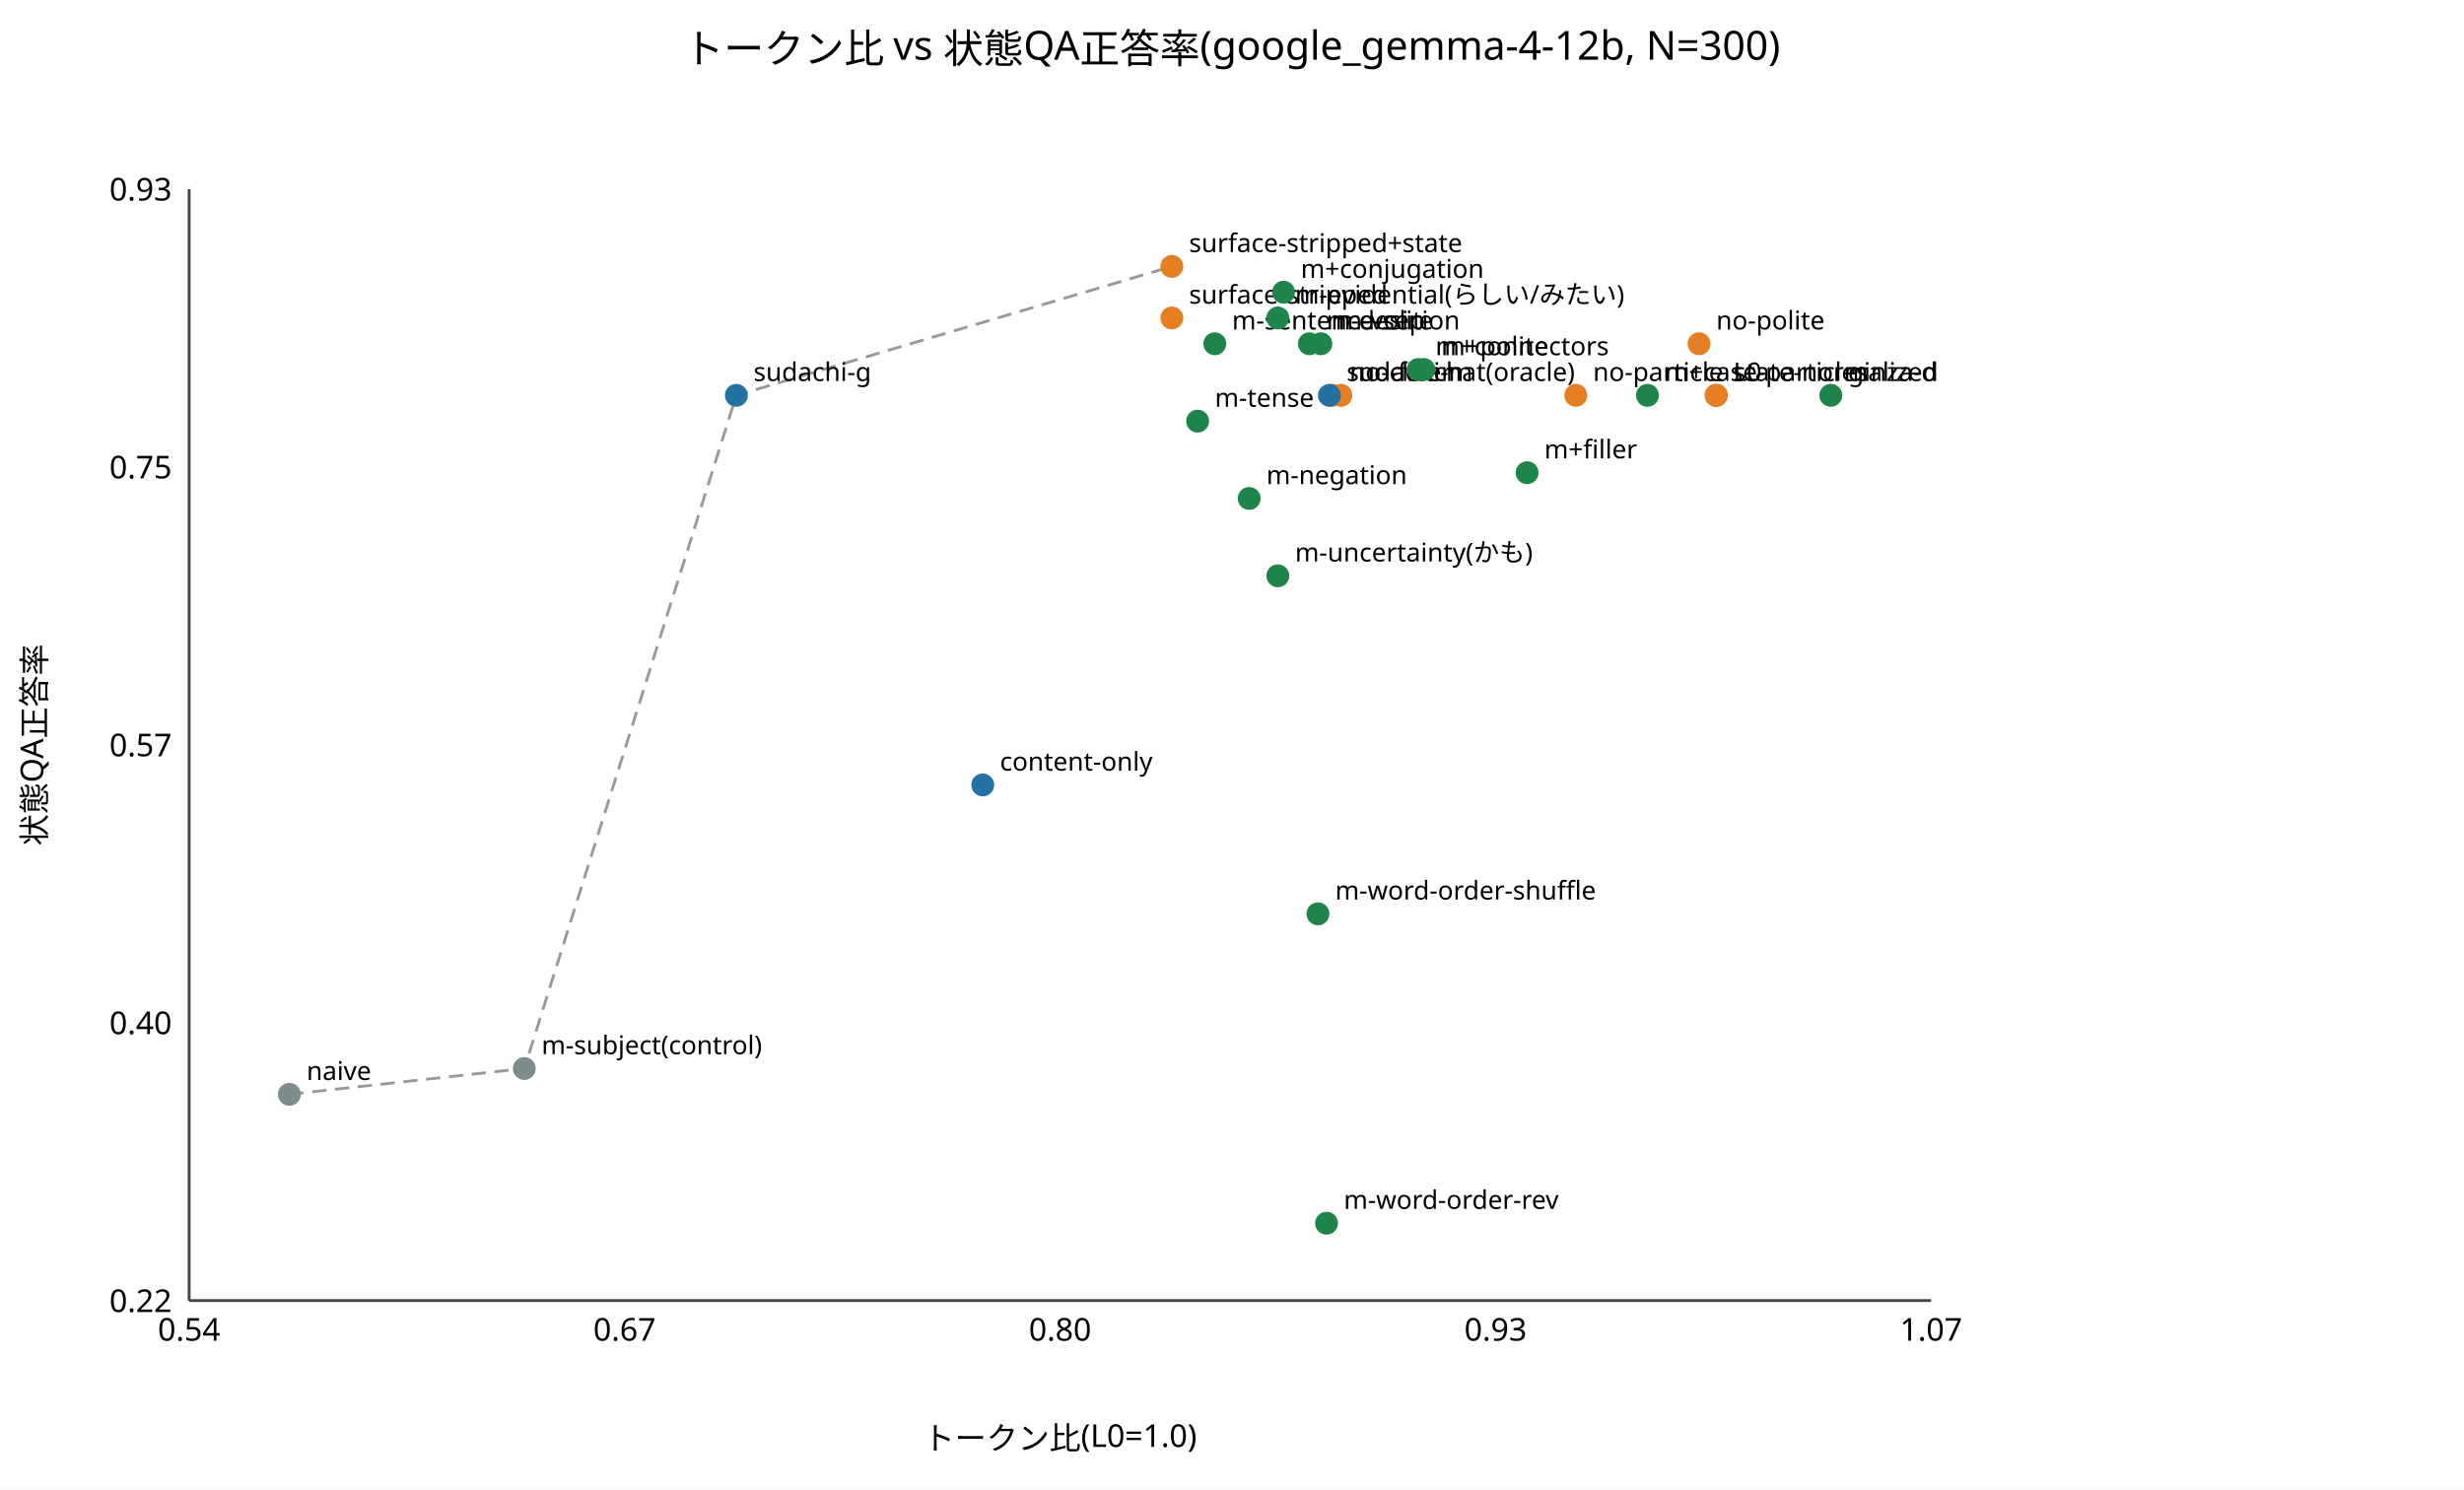
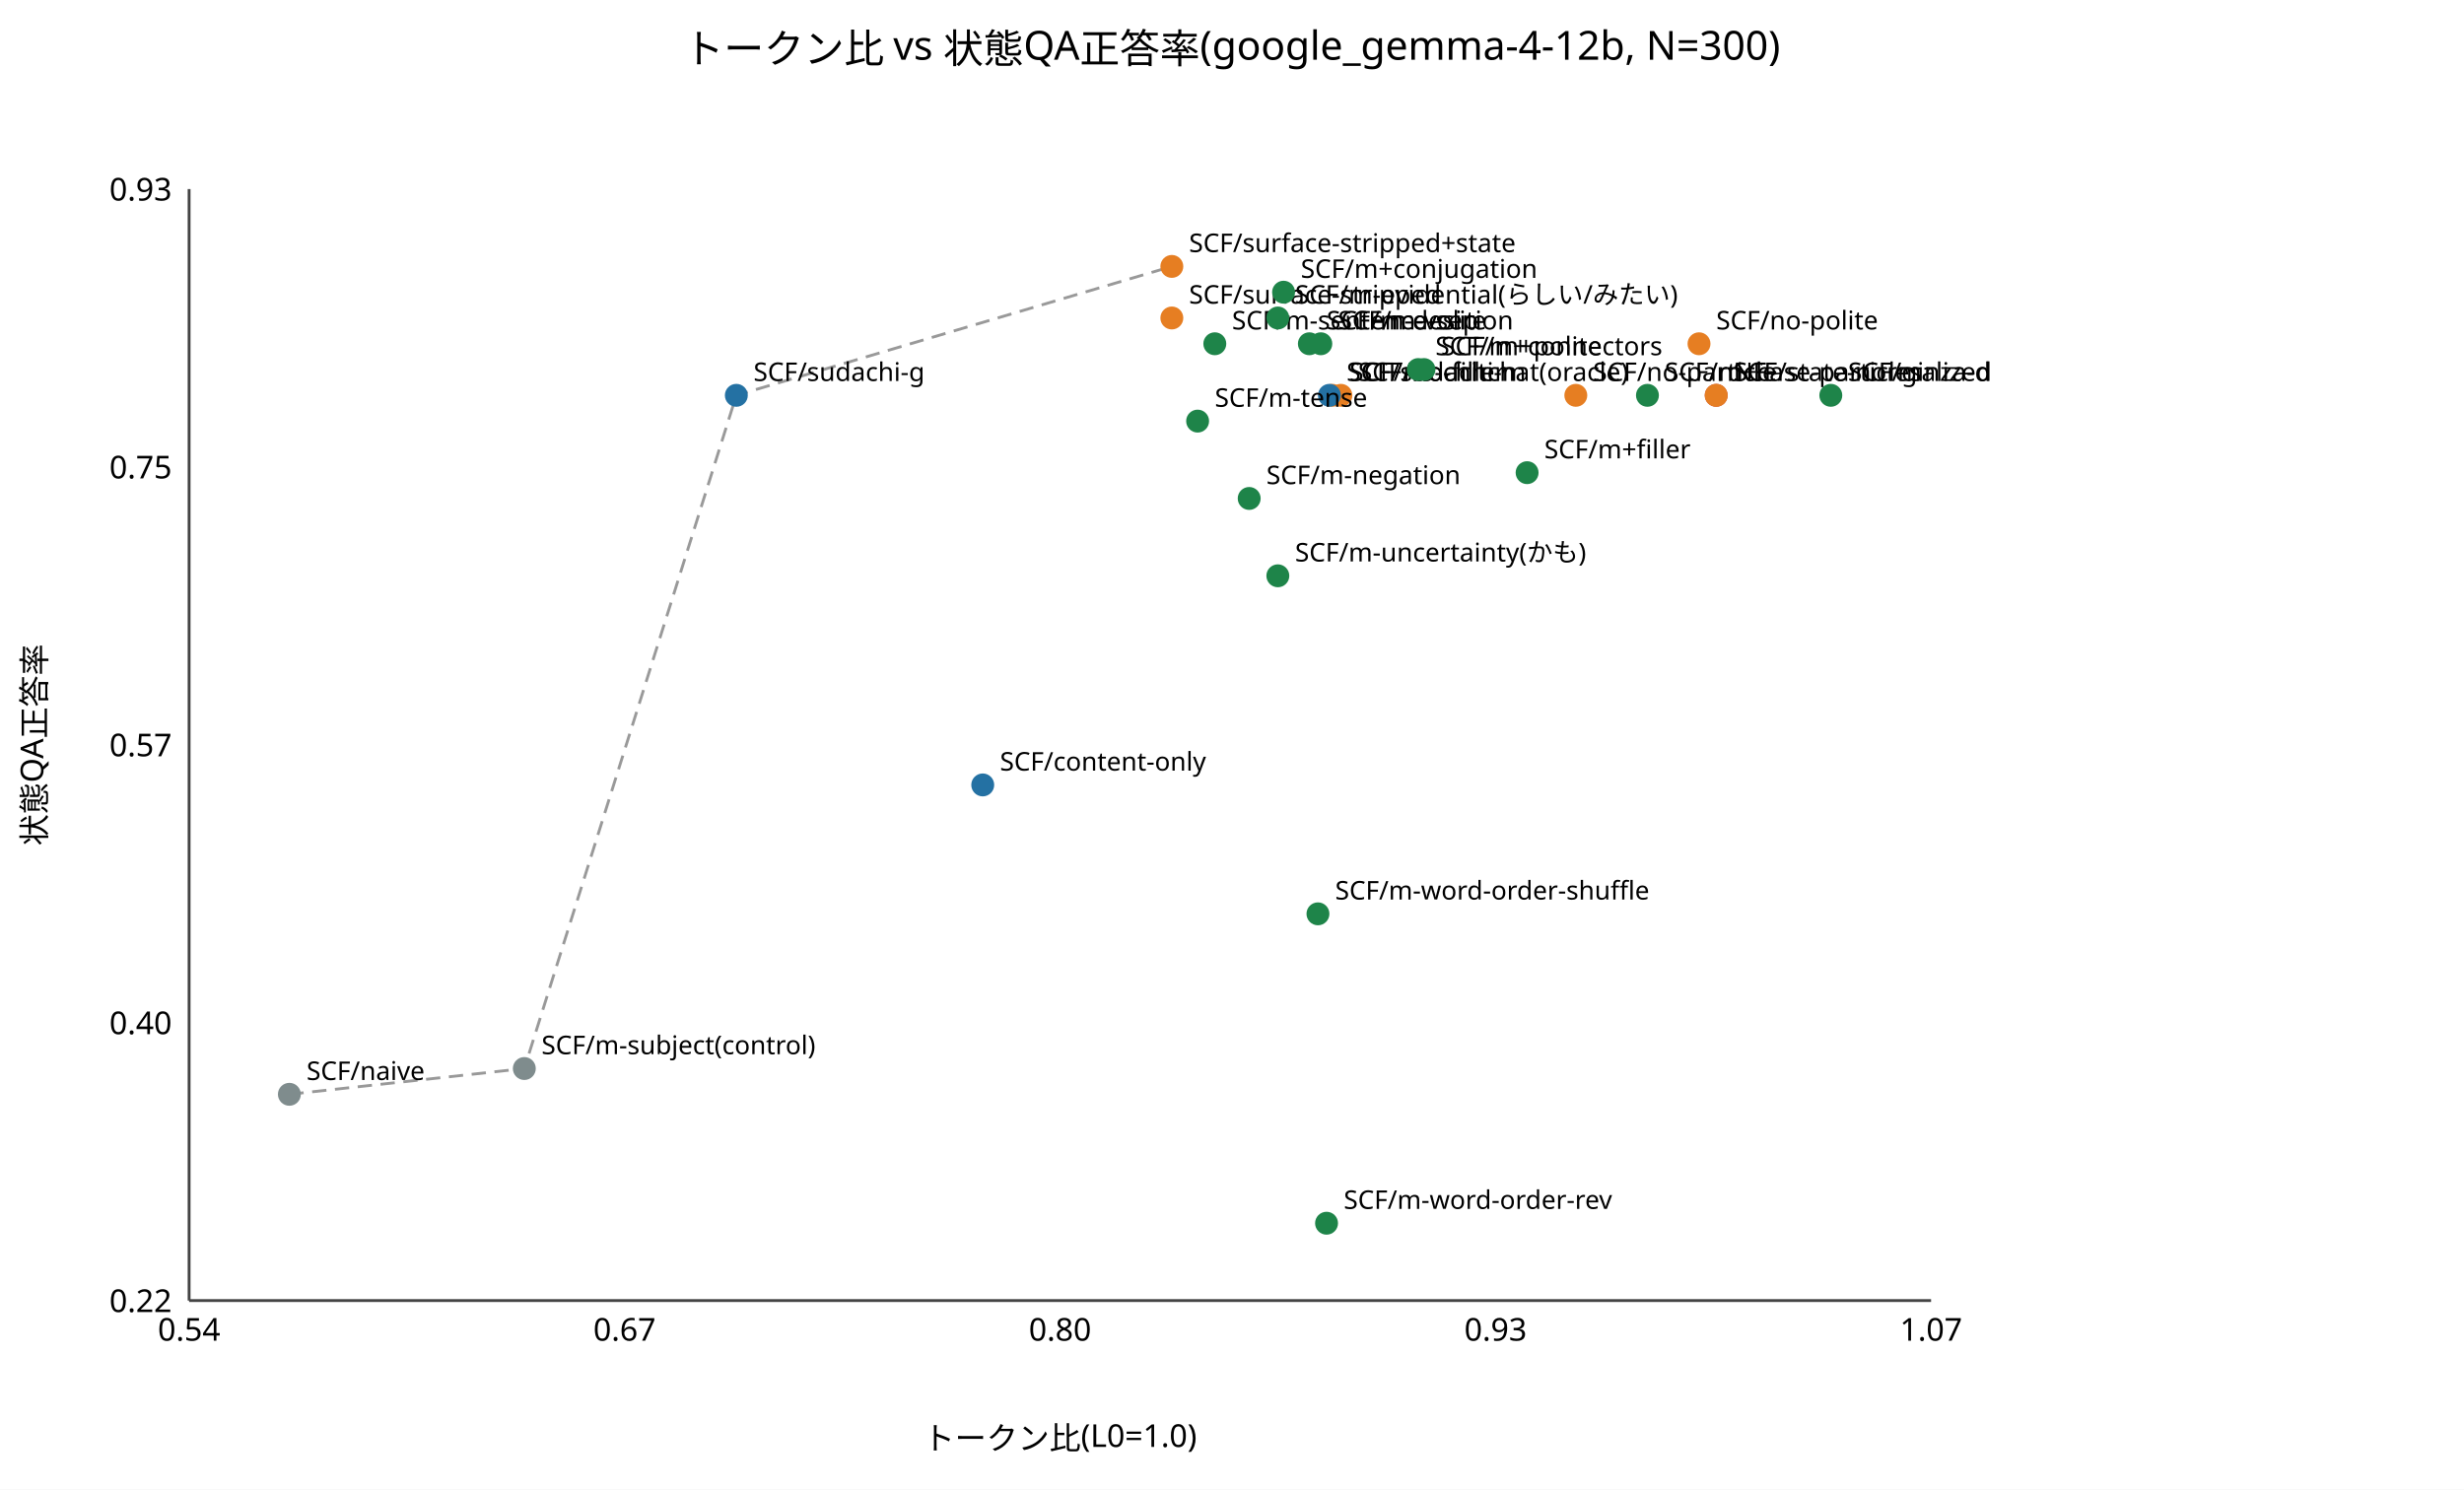
<svg xmlns="http://www.w3.org/2000/svg" width="860" height="520" font-family="sans-serif" font-size="11">
  <rect width="860" height="520" fill="white" />
  <text x="430.0" y="22" text-anchor="middle" font-size="14">トークン比 vs 状態QA正答率(google_gemma-4-12b, N=300)</text>
  <line x1="66" y1="454" x2="674" y2="454" stroke="#444" />
  <line x1="66" y1="66" x2="66" y2="454" stroke="#444" />
  <text x="370.0" y="506" text-anchor="middle">トークン比(L0=1.0)</text>
  <text x="16" y="260.0" transform="rotate(-90 16 260.0)" text-anchor="middle">状態QA正答率</text>
  <text x="66" y="468" text-anchor="middle">0.54</text>
  <text x="60" y="458" text-anchor="end">0.22</text>
  <text x="218" y="468" text-anchor="middle">0.67</text>
  <text x="60" y="361" text-anchor="end">0.40</text>
  <text x="370" y="468" text-anchor="middle">0.80</text>
  <text x="60" y="264" text-anchor="end">0.57</text>
  <text x="522" y="468" text-anchor="middle">0.93</text>
  <text x="60" y="167" text-anchor="end">0.75</text>
  <text x="674" y="468" text-anchor="middle">1.07</text>
  <text x="60" y="70" text-anchor="end">0.93</text>
  <polyline fill="none" stroke="#999" stroke-dasharray="5 3" points="101,382 183,373 257,138 409,93" />
  <circle cx="599" cy="138" r="4" fill="#c0392b" />
-   <text x="605" y="133" font-size="9">L0</text>
+   <text x="605" y="133" font-size="9">NF</text>
  <circle cx="468" cy="138" r="4" fill="#e67e22" />
-   <text x="474" y="133" font-size="9">no-filler</text>
+   <text x="474" y="133" font-size="9">SCF/no-filler</text>
  <circle cx="593" cy="120" r="4" fill="#e67e22" />
-   <text x="599" y="115" font-size="9">no-polite</text>
+   <text x="599" y="115" font-size="9">SCF/no-polite</text>
  <circle cx="550" cy="138" r="4" fill="#e67e22" />
-   <text x="556" y="133" font-size="9">no-particle</text>
+   <text x="556" y="133" font-size="9">SCF/no-particle</text>
  <circle cx="599" cy="138" r="4" fill="#e67e22" />
-   <text x="605" y="133" font-size="9">state-normalized</text>
+   <text x="605" y="133" font-size="9">SCF/state-normalized</text>
  <circle cx="465" cy="138" r="4" fill="#e67e22" />
-   <text x="471" y="133" font-size="9">no-chitchat(oracle)</text>
+   <text x="471" y="133" font-size="9">SCF/no-chitchat(oracle)</text>
  <circle cx="409" cy="111" r="4" fill="#e67e22" />
-   <text x="415" y="106" font-size="9">surface-stripped</text>
+   <text x="415" y="106" font-size="9">SCF/surface-stripped</text>
  <circle cx="409" cy="93" r="4" fill="#e67e22" />
-   <text x="415" y="88" font-size="9">surface-stripped+state</text>
+   <text x="415" y="88" font-size="9">SCF/surface-stripped+state</text>
  <circle cx="343" cy="274" r="4" fill="#2471a3" />
-   <text x="349" y="269" font-size="9">content-only</text>
+   <text x="349" y="269" font-size="9">SCF/content-only</text>
  <circle cx="464" cy="138" r="4" fill="#2471a3" />
-   <text x="470" y="133" font-size="9">sudachi-m</text>
+   <text x="470" y="133" font-size="9">SCF/sudachi-m</text>
  <circle cx="257" cy="138" r="4" fill="#2471a3" />
-   <text x="263" y="133" font-size="9">sudachi-g</text>
+   <text x="263" y="133" font-size="9">SCF/sudachi-g</text>
  <circle cx="101" cy="382" r="4" fill="#7f8c8d" />
-   <text x="107" y="377" font-size="9">naive</text>
+   <text x="107" y="377" font-size="9">SCF/naive</text>
  <circle cx="575" cy="138" r="4" fill="#1e8449" />
-   <text x="581" y="133" font-size="9">m+case-particles</text>
+   <text x="581" y="133" font-size="9">SCF/m+case-particles</text>
  <circle cx="495" cy="129" r="4" fill="#1e8449" />
-   <text x="501" y="124" font-size="9">m+connectors</text>
+   <text x="501" y="124" font-size="9">SCF/m+connectors</text>
  <circle cx="448" cy="102" r="4" fill="#1e8449" />
-   <text x="454" y="97" font-size="9">m+conjugation</text>
+   <text x="454" y="97" font-size="9">SCF/m+conjugation</text>
  <circle cx="497" cy="129" r="4" fill="#1e8449" />
-   <text x="503" y="124" font-size="9">m+polite</text>
+   <text x="503" y="124" font-size="9">SCF/m+polite</text>
  <circle cx="533" cy="165" r="4" fill="#1e8449" />
-   <text x="539" y="160" font-size="9">m+filler</text>
+   <text x="539" y="160" font-size="9">SCF/m+filler</text>
  <circle cx="424" cy="120" r="4" fill="#1e8449" />
-   <text x="430" y="115" font-size="9">m-sentence-sep</text>
+   <text x="430" y="115" font-size="9">SCF/m-sentence-sep</text>
  <circle cx="436" cy="174" r="4" fill="#1e8449" />
-   <text x="442" y="169" font-size="9">m-negation</text>
+   <text x="442" y="169" font-size="9">SCF/m-negation</text>
  <circle cx="418" cy="147" r="4" fill="#1e8449" />
-   <text x="424" y="142" font-size="9">m-tense</text>
+   <text x="424" y="142" font-size="9">SCF/m-tense</text>
  <circle cx="457" cy="120" r="4" fill="#1e8449" />
-   <text x="463" y="115" font-size="9">m-desire</text>
+   <text x="463" y="115" font-size="9">SCF/m-desire</text>
  <circle cx="461" cy="120" r="4" fill="#1e8449" />
-   <text x="467" y="115" font-size="9">m-volition</text>
+   <text x="467" y="115" font-size="9">SCF/m-volition</text>
  <circle cx="446" cy="201" r="4" fill="#1e8449" />
-   <text x="452" y="196" font-size="9">m-uncertainty(かも)</text>
+   <text x="452" y="196" font-size="9">SCF/m-uncertainty(かも)</text>
  <circle cx="446" cy="111" r="4" fill="#1e8449" />
-   <text x="452" y="106" font-size="9">m-evidential(らしい/みたい)</text>
+   <text x="452" y="106" font-size="9">SCF/m-evidential(らしい/みたい)</text>
  <circle cx="463" cy="427" r="4" fill="#1e8449" />
-   <text x="469" y="422" font-size="9">m-word-order-rev</text>
+   <text x="469" y="422" font-size="9">SCF/m-word-order-rev</text>
  <circle cx="460" cy="319" r="4" fill="#1e8449" />
-   <text x="466" y="314" font-size="9">m-word-order-shuffle</text>
+   <text x="466" y="314" font-size="9">SCF/m-word-order-shuffle</text>
  <circle cx="183" cy="373" r="4" fill="#7f8c8d" />
-   <text x="189" y="368" font-size="9">m-subject(control)</text>
+   <text x="189" y="368" font-size="9">SCF/m-subject(control)</text>
  <circle cx="639" cy="138" r="4" fill="#1e8449" />
-   <text x="645" y="133" font-size="9">ginza-d</text>
+   <text x="645" y="133" font-size="9">SCF/ginza-d</text>
</svg>
